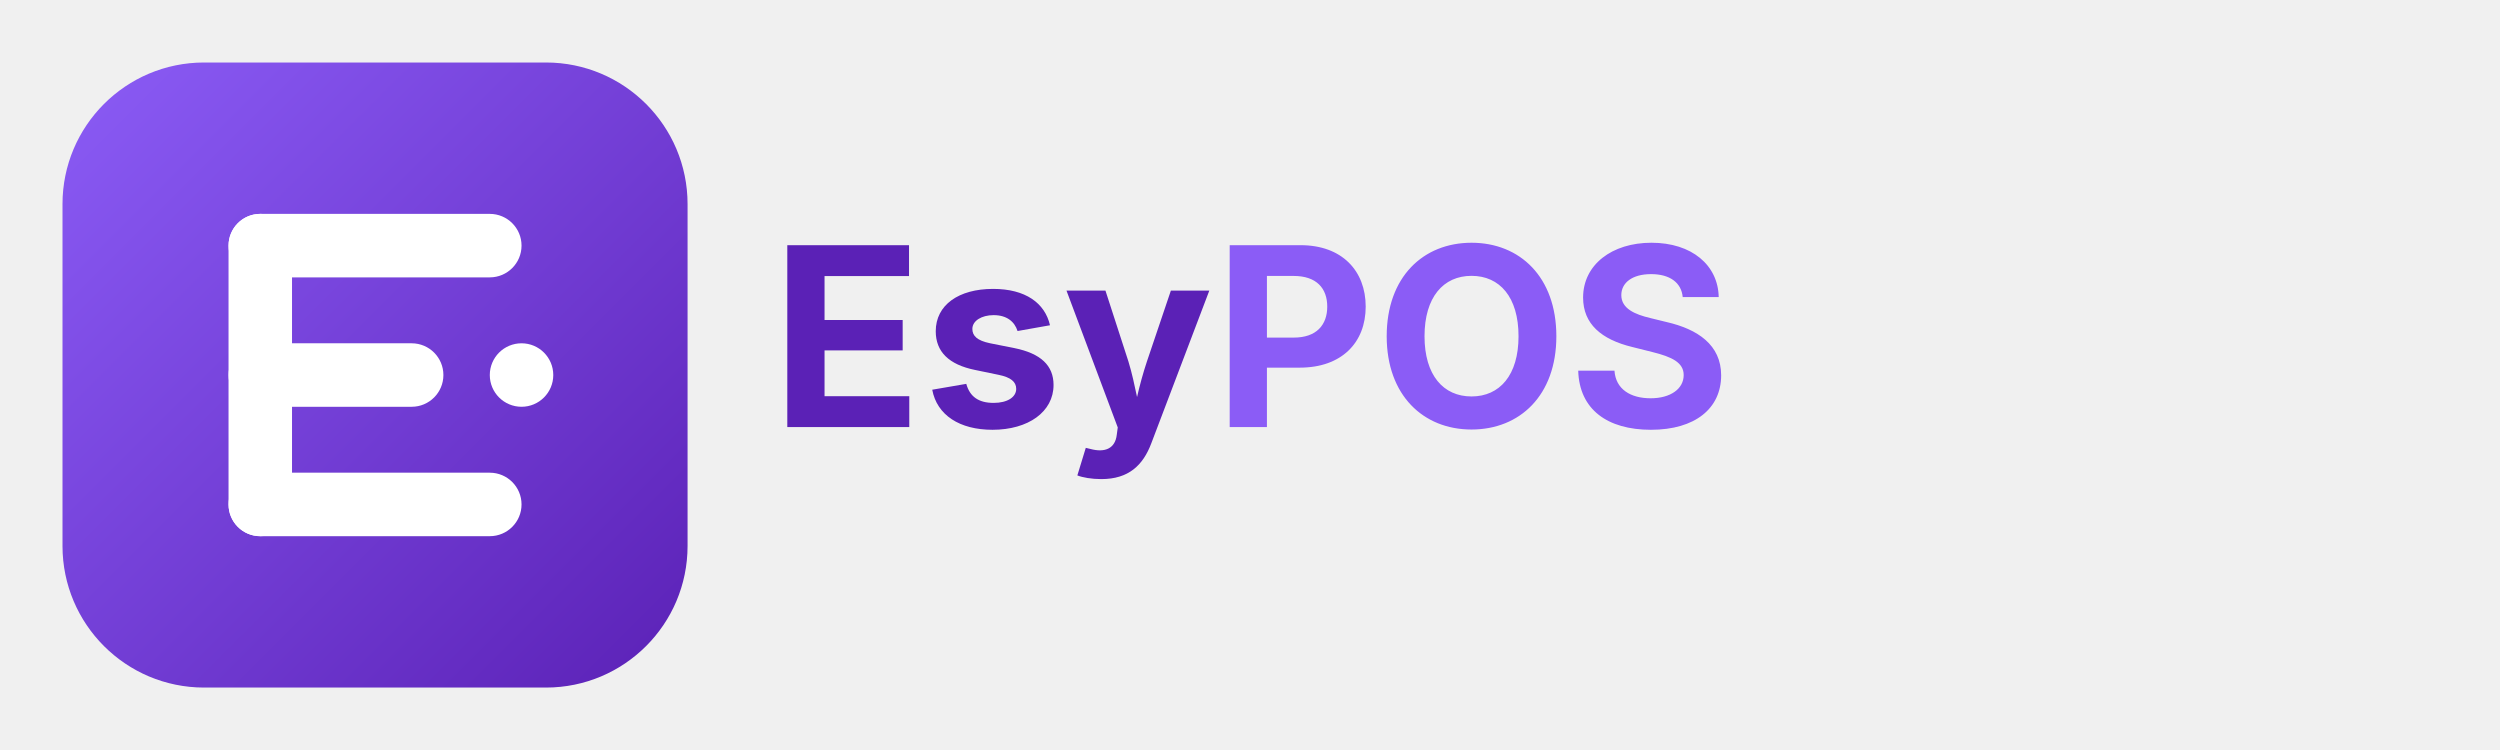
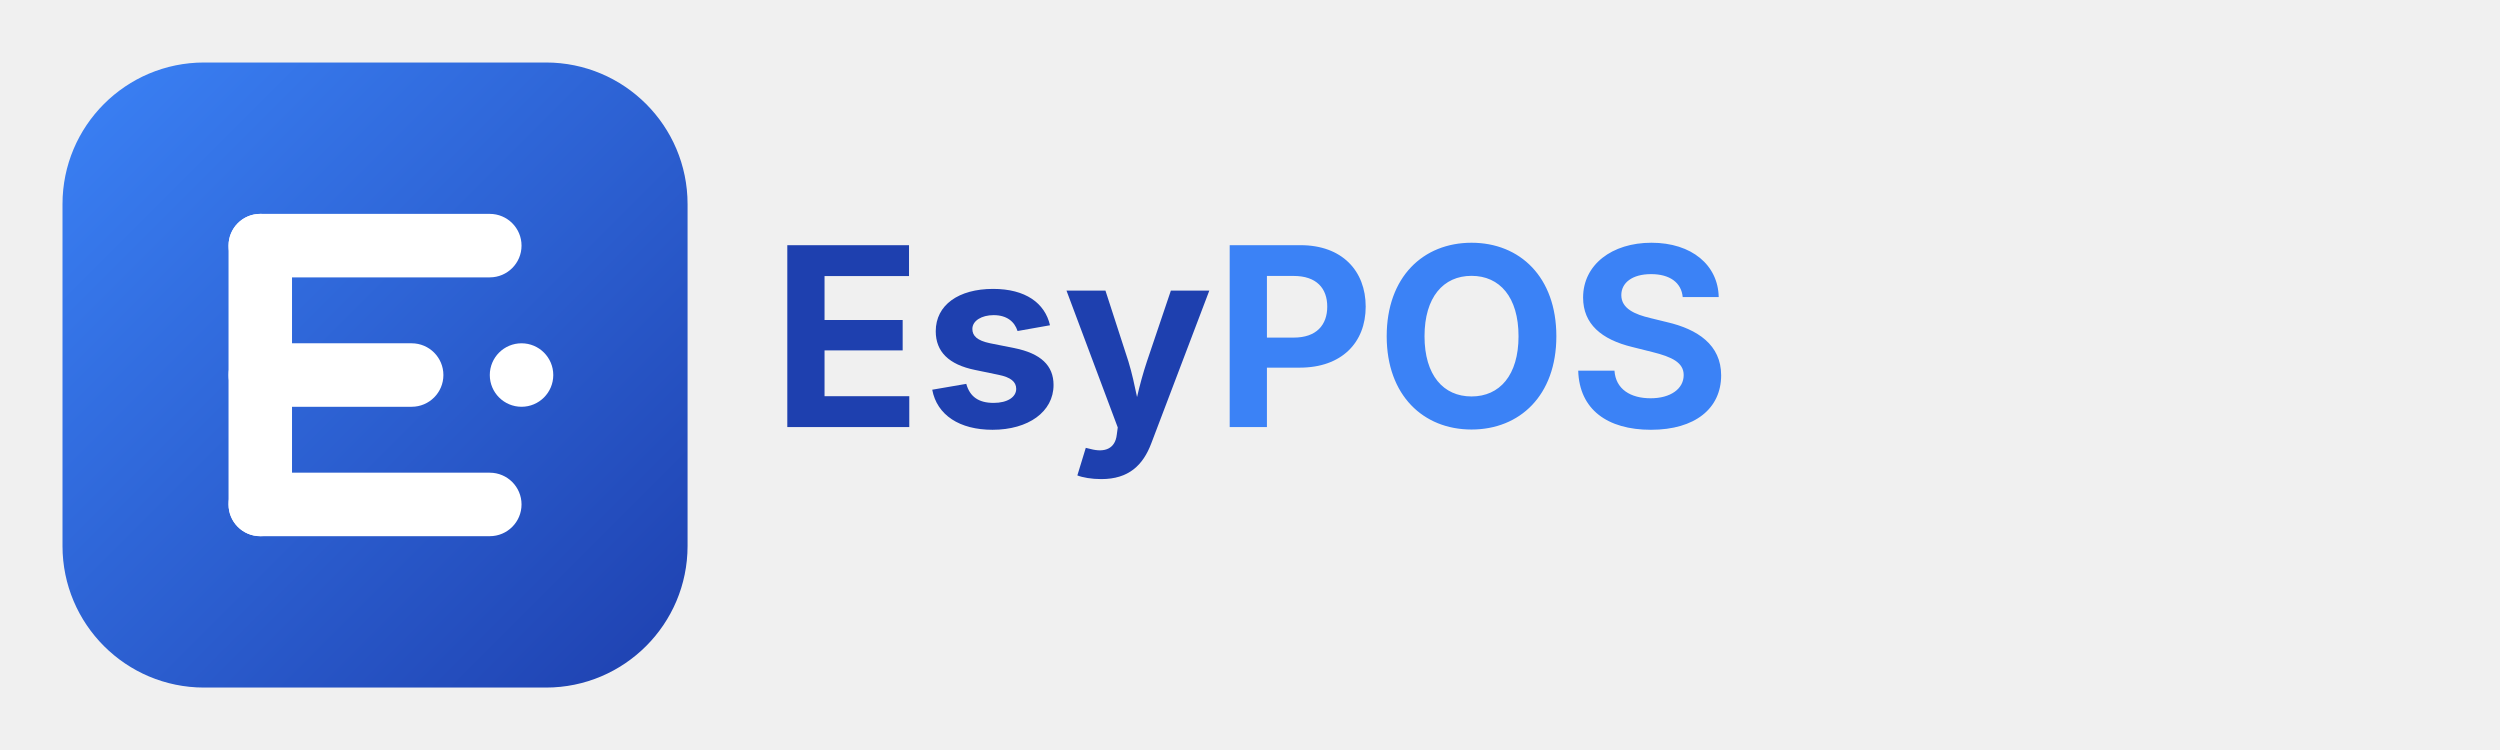
<svg xmlns="http://www.w3.org/2000/svg" viewBox="0 0 1200 360" width="1200" height="360">
  <g transform="translate(30 30) scale(.586)">
    <defs>
      <linearGradient id="g" x1="0" y1="0" x2="1" y2="1">
-         <stop offset="0" stop-color="#8b5cf6" />
-         <stop offset="1" stop-color="#5b21b6" />
+         <stop offset="0" stop-color="#3b82f6" />
+         <stop offset="1" stop-color="#1e40af" />
      </linearGradient>
    </defs>
    <rect width="512" height="512" rx="116" fill="url(#g)" />
    <rect x="136" y="124" width="52" height="264" rx="26" fill="#fff" />
    <rect x="136" y="124" width="240" height="52" rx="26" fill="#fff" />
    <rect x="136" y="230" width="176" height="52" rx="26" fill="#fff" />
    <rect x="136" y="336" width="240" height="52" rx="26" fill="#fff" />
    <circle cx="376" cy="256" r="26" fill="#fff" />
  </g>
-   <text x="370" y="205" font-family="Poppins,Inter,Arial,sans-serif" font-weight="700" font-size="120" fill="#5b21b6">Esy<tspan fill="#8b5cf6">POS</tspan>
+   <text x="370" y="205" font-family="Poppins,Inter,Arial,sans-serif" font-weight="700" font-size="120" fill="#1e40af">Esy<tspan fill="#3b82f6">POS</tspan>
  </text>
</svg>
